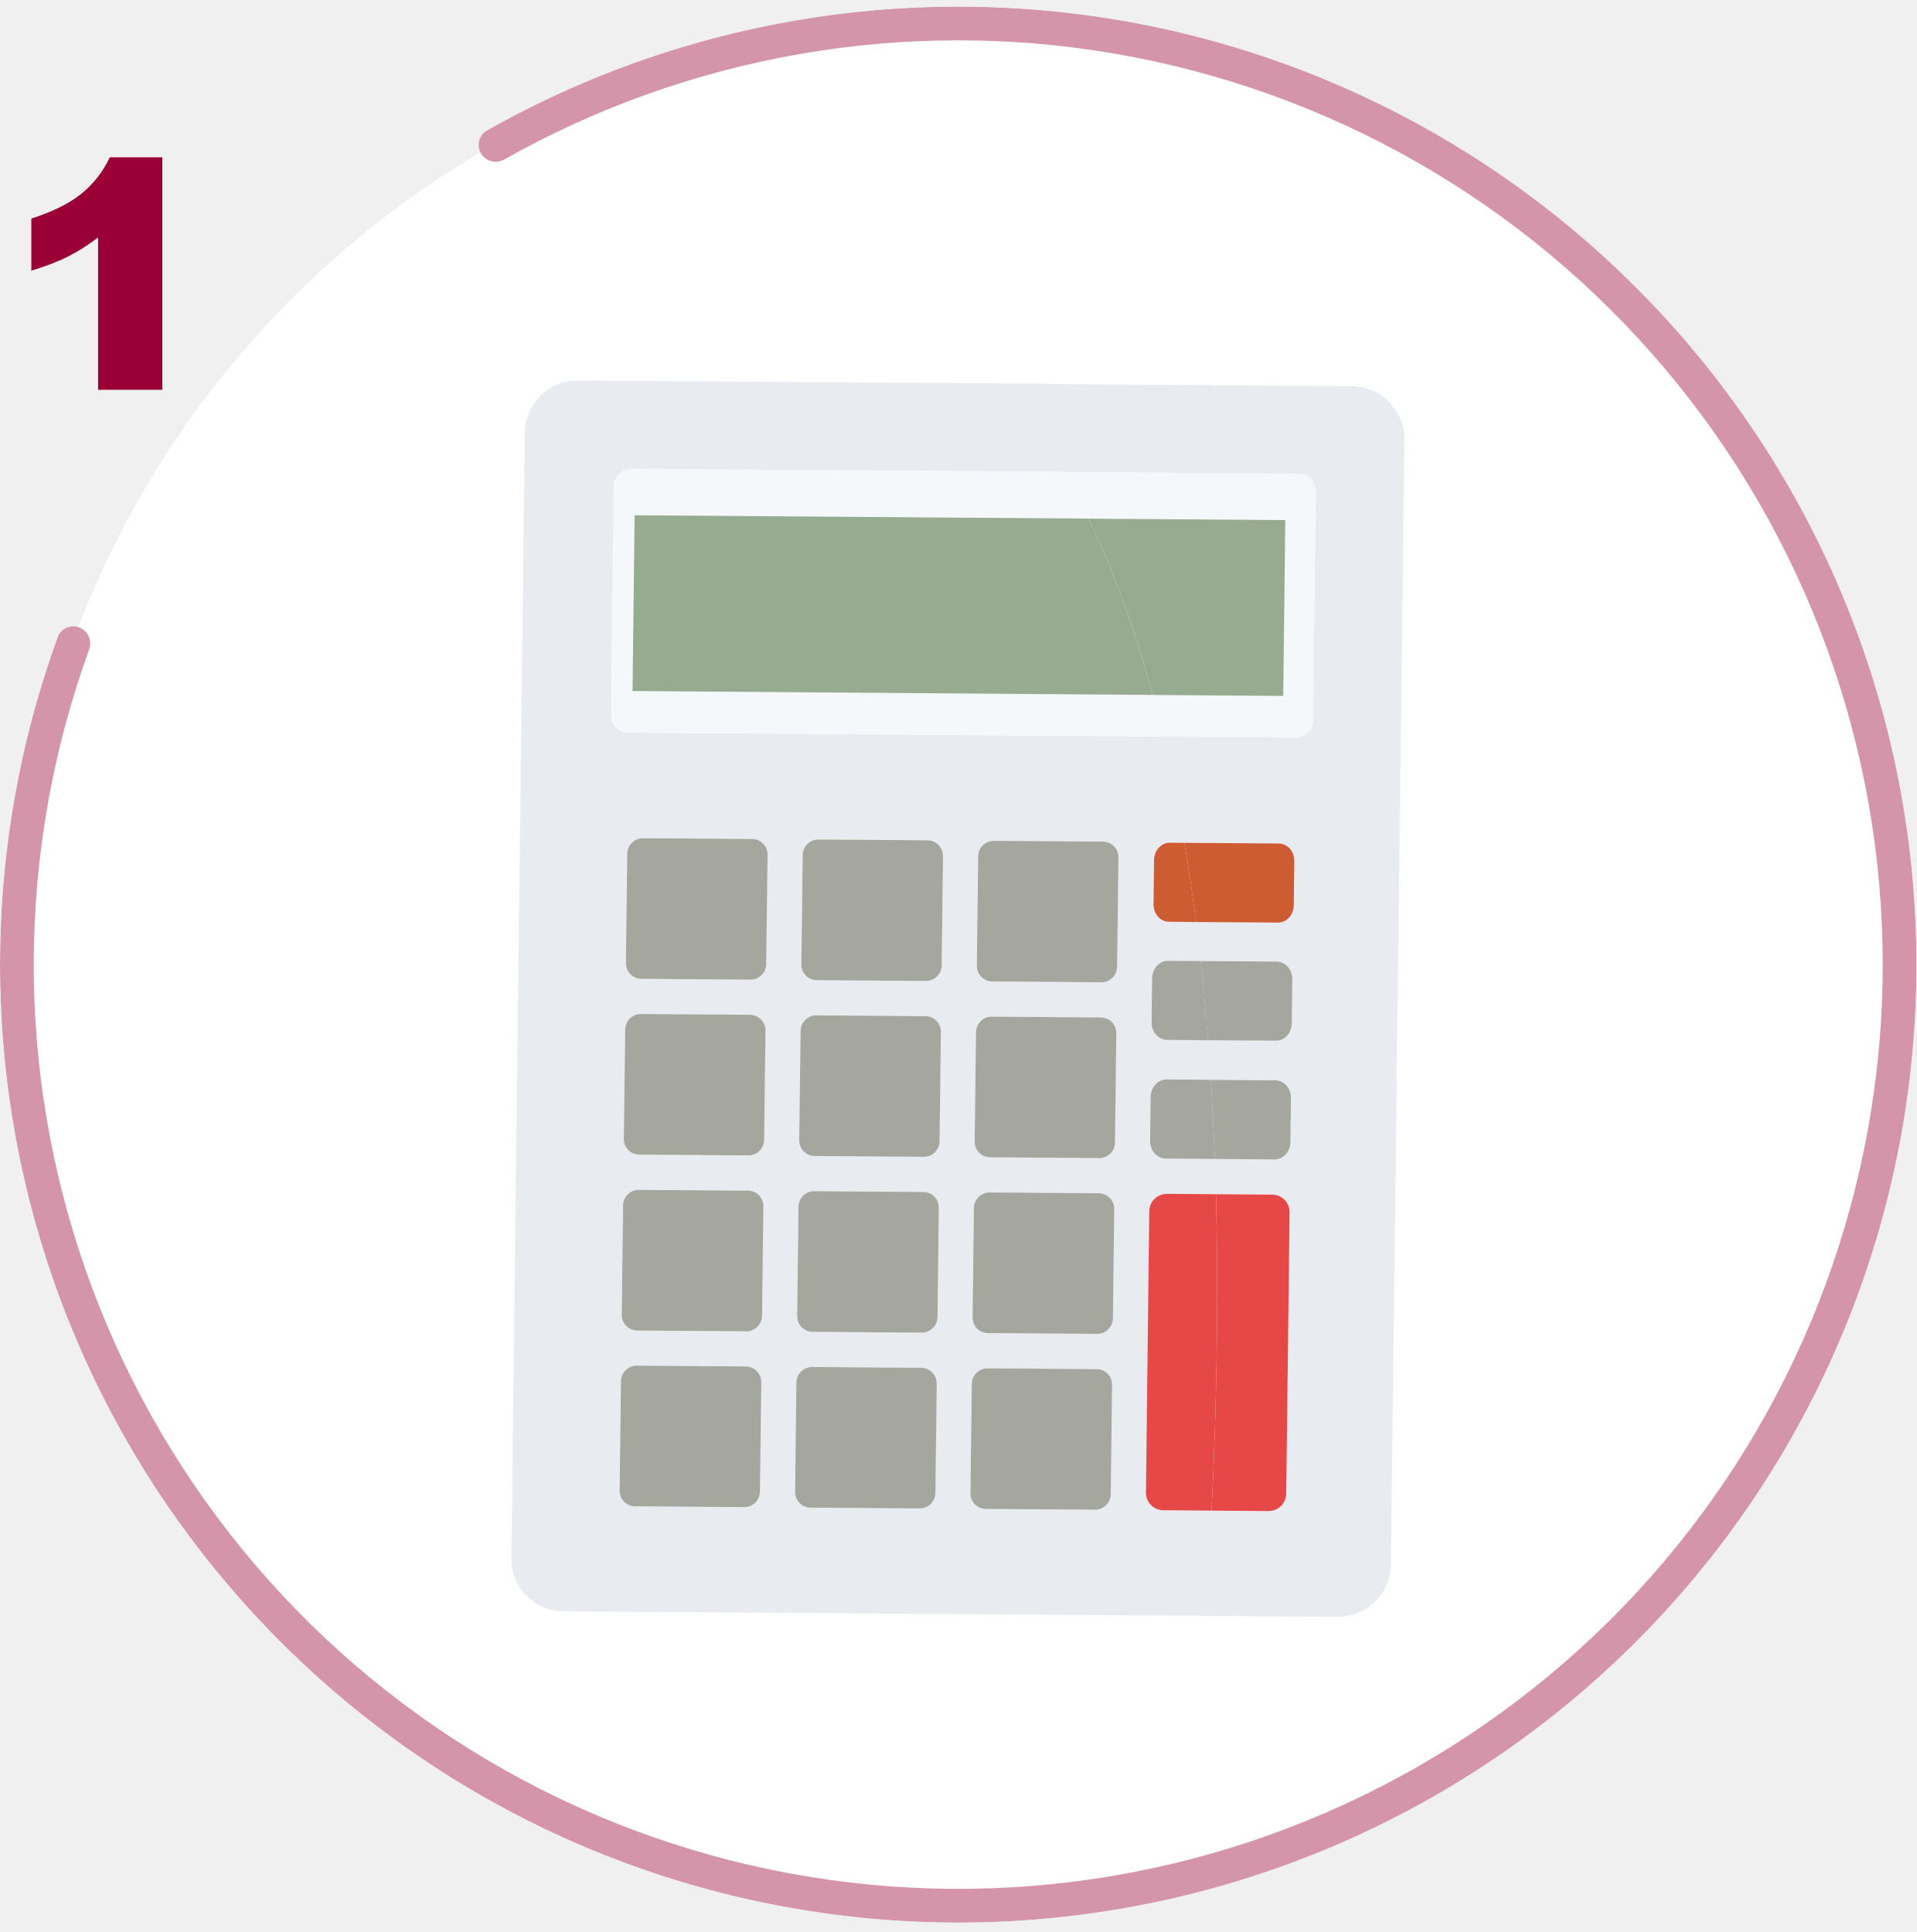
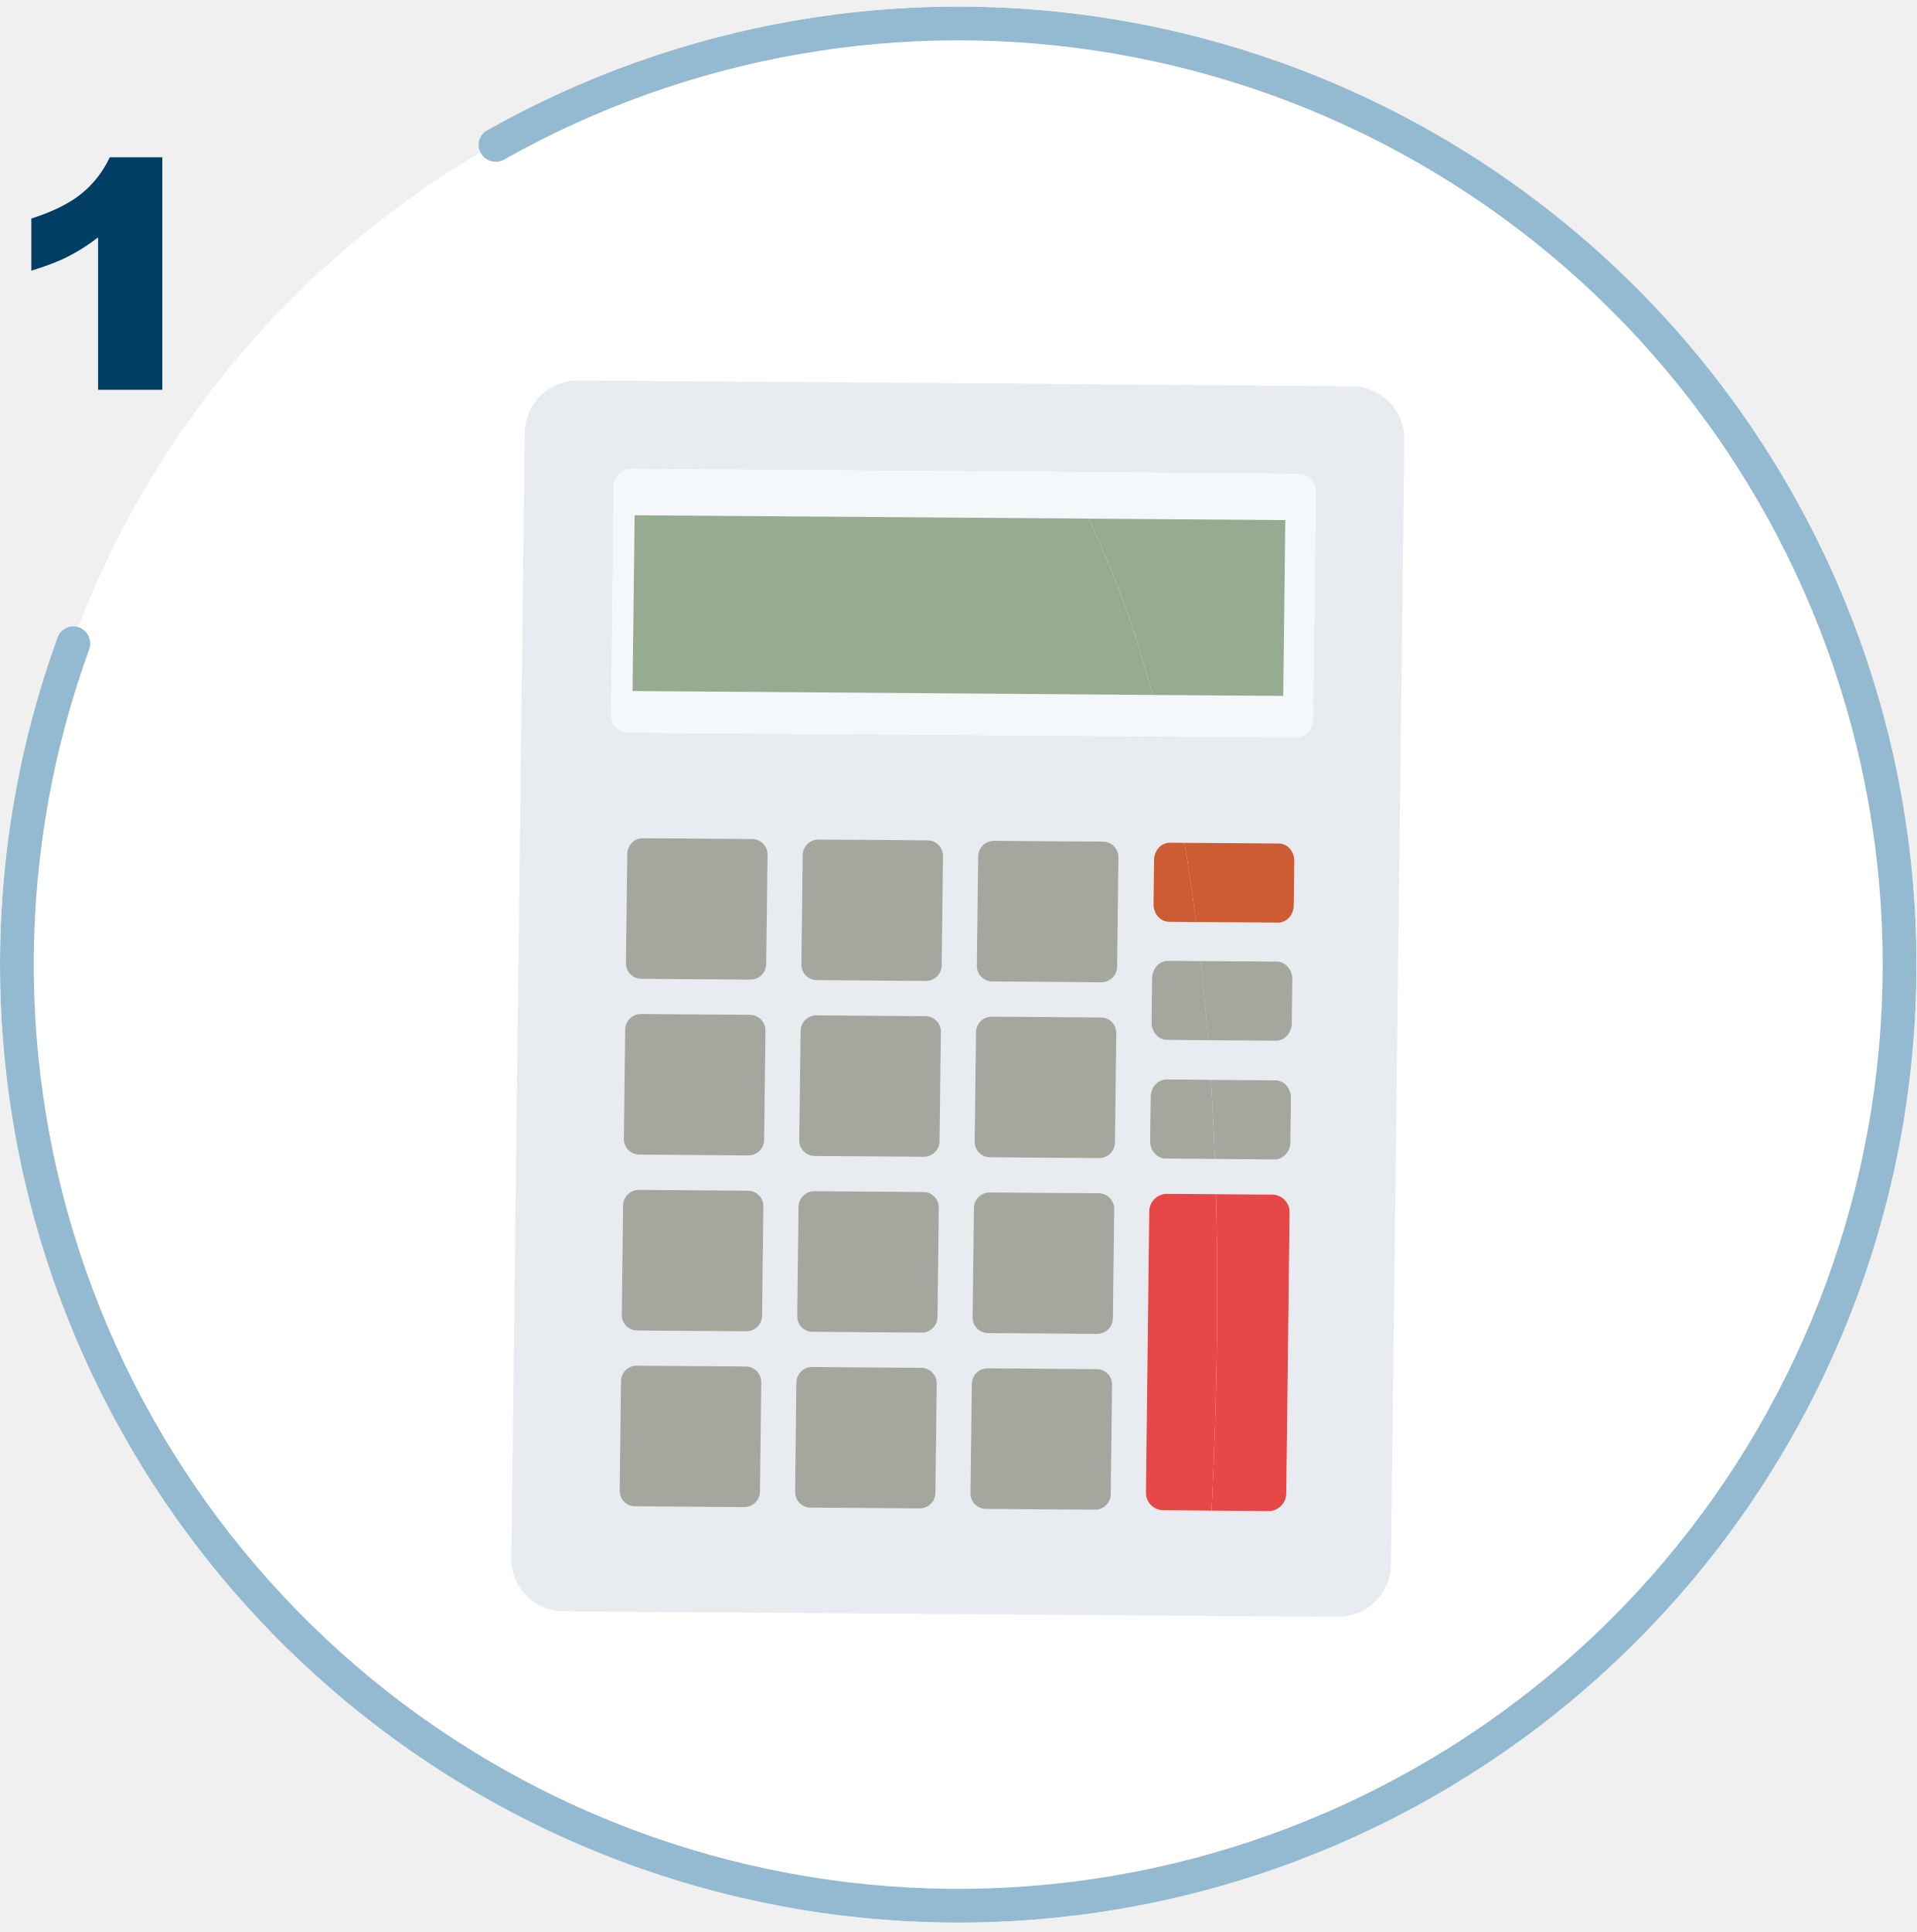
<svg xmlns="http://www.w3.org/2000/svg" width="120" height="121" viewBox="0 0 120 121" fill="none">
  <circle cx="60" cy="60.413" r="59" fill="white" />
  <mask id="mask0_2406_50938" style="mask-type:alpha" maskUnits="userSpaceOnUse" x="0" y="0" width="120" height="121">
    <circle cx="60" cy="60.413" r="60" fill="#FAFAFA" />
    <circle cx="60" cy="60.413" r="59.5" stroke="#4A2E19" stroke-opacity="0.15" />
  </mask>
  <g mask="url(#mask0_2406_50938)">
-     <path d="M30.117 9.606C29.822 9.103 29.989 8.454 30.497 8.167C42.511 1.383 56.508 -1.059 70.129 1.274C84.097 3.666 96.767 10.926 105.895 21.766C115.023 32.606 120.02 46.327 120 60.498C119.98 74.67 114.944 88.376 105.785 99.191C96.626 110.005 83.936 117.228 69.961 119.58C55.986 121.933 41.63 119.263 29.435 112.044C17.24 104.825 7.994 93.522 3.335 80.139C-1.208 67.088 -1.104 52.88 3.611 39.913C3.81 39.364 4.422 39.092 4.967 39.301V39.301C5.512 39.51 5.784 40.121 5.584 40.67C1.049 53.171 0.952 66.865 5.331 79.444C9.826 92.356 18.746 103.26 30.512 110.225C42.277 117.19 56.127 119.766 69.61 117.496C83.092 115.226 95.336 108.258 104.172 97.825C113.009 87.391 117.867 74.167 117.886 60.495C117.906 46.823 113.085 33.585 104.279 23.127C95.472 12.669 83.248 5.665 69.772 3.357C56.644 1.109 43.153 3.458 31.569 9.99C31.061 10.276 30.413 10.109 30.117 9.606V9.606Z" fill="#D495AA" />
+     <path d="M30.117 9.606C29.822 9.103 29.989 8.454 30.497 8.167C42.511 1.383 56.508 -1.059 70.129 1.274C84.097 3.666 96.767 10.926 105.895 21.766C115.023 32.606 120.02 46.327 120 60.498C119.98 74.67 114.944 88.376 105.785 99.191C96.626 110.005 83.936 117.228 69.961 119.58C55.986 121.933 41.63 119.263 29.435 112.044C17.24 104.825 7.994 93.522 3.335 80.139C-1.208 67.088 -1.104 52.88 3.611 39.913C3.81 39.364 4.422 39.092 4.967 39.301V39.301C5.512 39.51 5.784 40.121 5.584 40.67C1.049 53.171 0.952 66.865 5.331 79.444C9.826 92.356 18.746 103.26 30.512 110.225C42.277 117.19 56.127 119.766 69.61 117.496C83.092 115.226 95.336 108.258 104.172 97.825C113.009 87.391 117.867 74.167 117.886 60.495C117.906 46.823 113.085 33.585 104.279 23.127C95.472 12.669 83.248 5.665 69.772 3.357C56.644 1.109 43.153 3.458 31.569 9.99C31.061 10.276 30.413 10.109 30.117 9.606V9.606Z" fill="#93BAD1" />
    <path fill-rule="evenodd" clip-rule="evenodd" d="M71.751 93.476C71.743 94.084 72.228 94.579 72.836 94.585L75.876 94.6C75.876 94.599 75.876 94.599 75.876 94.598L76.634 94.604L77.838 94.61C77.838 94.611 77.838 94.612 77.838 94.612L79.44 94.624C80.047 94.63 80.542 94.14 80.551 93.532L80.76 75.914C80.768 75.306 80.283 74.811 79.675 74.805L76.291 74.78L73.071 74.766C72.464 74.76 71.969 75.25 71.96 75.858L71.751 93.476ZM76.23 72.578L76.078 72.576C76.078 72.576 76.078 72.577 76.078 72.577L72.975 72.563C72.437 72.56 72.005 72.064 72.011 71.454L72.044 68.702C72.052 68.094 72.494 67.604 73.032 67.608L76.034 67.621L79.88 67.649C80.417 67.653 80.85 68.148 80.843 68.758L80.811 71.51C80.802 72.118 80.36 72.608 79.823 72.604L78.037 72.591C78.037 72.589 78.037 72.587 78.037 72.585L76.23 72.578ZM75.934 65.143L75.654 65.141C75.654 65.141 75.654 65.141 75.654 65.142L73.059 65.131C72.522 65.128 72.089 64.632 72.096 64.022L72.128 61.27C72.137 60.662 72.579 60.172 73.116 60.176L75.191 60.184C75.191 60.184 75.191 60.184 75.191 60.184L79.967 60.219C80.504 60.223 80.936 60.718 80.93 61.328L80.897 64.081C80.889 64.689 80.447 65.178 79.91 65.175L77.614 65.156C77.614 65.154 77.613 65.152 77.613 65.15L75.934 65.143ZM76.859 57.754L80.028 57.777C80.565 57.78 81.007 57.291 81.016 56.683L81.048 53.93C81.055 53.32 80.622 52.825 80.085 52.821L74.487 52.781L73.234 52.778C72.697 52.774 72.255 53.264 72.246 53.872L72.214 56.624C72.207 57.234 72.64 57.73 73.177 57.733L76.858 57.746C76.858 57.749 76.858 57.751 76.859 57.754ZM74.787 46.142L81.104 46.189C81.712 46.195 82.207 45.705 82.215 45.097L82.385 30.783C82.394 30.175 81.908 29.68 81.301 29.674L66.6 29.564C66.597 29.56 66.595 29.555 66.592 29.551L39.544 29.369C38.936 29.364 38.441 29.854 38.432 30.461L38.263 44.776C38.254 45.383 38.739 45.878 39.347 45.884L74.785 46.134C74.785 46.137 74.786 46.139 74.787 46.142ZM65.583 24.049C65.578 24.044 65.574 24.039 65.569 24.034L36.194 23.831C34.373 23.816 32.881 25.284 32.858 27.109L32.02 97.586C31.997 99.411 33.456 100.899 35.276 100.914L75.484 101.2C75.484 101.201 75.484 101.202 75.484 101.203L83.756 101.264C85.576 101.28 87.068 99.812 87.091 97.986L87.934 27.51C87.94 25.697 86.481 24.209 84.661 24.193L65.583 24.049ZM46.596 94.392C47.133 94.395 47.577 93.961 47.583 93.419L47.666 86.568C47.67 86.028 47.237 85.586 46.7 85.582L39.866 85.532C39.329 85.529 38.885 85.963 38.879 86.505L38.796 93.356C38.792 93.896 39.224 94.338 39.762 94.342L46.596 94.392ZM46.729 83.379C47.266 83.383 47.71 82.949 47.716 82.407L47.797 75.553C47.801 75.013 47.368 74.571 46.831 74.568L39.997 74.518C39.46 74.514 39.016 74.948 39.01 75.491L38.927 82.341C38.923 82.881 39.355 83.323 39.893 83.327L46.729 83.379ZM46.86 72.37C47.397 72.373 47.841 71.939 47.847 71.397L47.931 64.546C47.934 64.006 47.502 63.564 46.964 63.56L40.131 63.51C39.593 63.507 39.149 63.941 39.143 64.483L39.06 71.334C39.057 71.874 39.489 72.316 40.026 72.32L46.86 72.37ZM46.991 61.355C47.529 61.359 47.972 60.924 47.978 60.382L48.062 53.531C48.065 52.991 47.633 52.549 47.096 52.546L40.262 52.496C39.724 52.492 39.281 52.926 39.274 53.468L39.191 60.319C39.188 60.859 39.62 61.301 40.157 61.305L46.991 61.355ZM57.581 94.474C58.118 94.477 58.562 94.043 58.568 93.501L58.651 86.65C58.655 86.11 58.222 85.668 57.685 85.665L50.851 85.614C50.314 85.611 49.87 86.045 49.864 86.587L49.781 93.438C49.777 93.978 50.21 94.42 50.747 94.424L57.581 94.474ZM57.714 83.462C58.252 83.465 58.695 83.031 58.702 82.489L58.785 75.638C58.788 75.098 58.356 74.656 57.819 74.652L50.985 74.602C50.447 74.599 50.004 75.033 49.997 75.575L49.914 82.426C49.911 82.966 50.343 83.408 50.88 83.411L57.714 83.462ZM57.843 72.449C58.38 72.453 58.824 72.019 58.83 71.476L58.913 64.626C58.917 64.086 58.484 63.644 57.947 63.64L51.114 63.59C50.576 63.586 50.132 64.02 50.126 64.563L50.043 71.414C50.039 71.954 50.472 72.395 51.009 72.399L57.843 72.449ZM57.976 61.437C58.514 61.441 58.958 61.006 58.964 60.464L59.047 53.613C59.05 53.073 58.618 52.631 58.081 52.628L51.247 52.578C50.71 52.574 50.266 53.008 50.26 53.551L50.176 60.401C50.173 60.941 50.605 61.383 51.143 61.387L57.976 61.437ZM68.566 94.556C69.103 94.559 69.547 94.125 69.553 93.583L69.636 86.732C69.64 86.192 69.207 85.75 68.67 85.746L61.837 85.696C61.299 85.693 60.855 86.127 60.849 86.669L60.766 93.52C60.762 94.06 61.195 94.502 61.732 94.506L68.566 94.556ZM68.697 83.546C69.234 83.55 69.678 83.115 69.684 82.573L69.767 75.722C69.771 75.182 69.339 74.74 68.801 74.737L61.968 74.686C61.43 74.683 60.986 75.117 60.98 75.659L60.897 82.51C60.893 83.05 61.326 83.492 61.863 83.496L68.697 83.546ZM68.828 72.531C69.365 72.535 69.809 72.101 69.815 71.558L69.898 64.707C69.902 64.168 69.47 63.726 68.932 63.722L62.099 63.672C61.561 63.668 61.117 64.103 61.111 64.645L61.028 71.496C61.025 72.035 61.457 72.478 61.994 72.481L68.828 72.531ZM68.959 61.522C69.496 61.525 69.94 61.091 69.946 60.549L70.029 53.698C70.033 53.158 69.601 52.716 69.063 52.712L62.23 52.662C61.692 52.658 61.248 53.093 61.242 53.635L61.159 60.486C61.156 61.026 61.588 61.468 62.125 61.471L68.959 61.522Z" fill="#E8EBF0" />
    <path d="M38.45 30.454L38.28 44.769C38.271 45.376 38.759 45.874 39.364 45.877L72.828 46.127C72.617 45.232 72.396 44.361 72.17 43.519L39.605 43.279L39.738 32.267L68.157 32.48C67.649 31.433 67.13 30.463 66.605 29.564L39.561 29.363C38.956 29.359 38.458 29.847 38.45 30.454Z" fill="#F5F8FB" />
    <path d="M80.478 32.574L80.347 43.584L72.17 43.524C72.398 44.364 72.614 45.235 72.828 46.132L81.104 46.194C81.712 46.2 82.207 45.71 82.215 45.102L82.385 30.788C82.394 30.18 81.906 29.683 81.301 29.679L66.6 29.569C67.123 30.471 67.644 31.438 68.152 32.485L80.478 32.574Z" fill="#F5F8FB" />
    <path d="M47.096 52.546L40.262 52.496C39.724 52.492 39.281 52.927 39.274 53.469L39.191 60.32C39.185 60.862 39.615 61.302 40.157 61.305L46.991 61.355C47.529 61.359 47.972 60.925 47.978 60.383L48.062 53.532C48.068 52.989 47.635 52.547 47.096 52.546Z" fill="#A5A79E" />
    <path d="M58.081 52.628L51.247 52.578C50.71 52.575 50.266 53.009 50.26 53.551L50.177 60.402C50.171 60.944 50.601 61.384 51.143 61.387L57.977 61.438C58.514 61.441 58.958 61.007 58.964 60.465L59.047 53.614C59.05 53.074 58.618 52.632 58.081 52.628Z" fill="#A5A79E" />
    <path d="M69.066 52.71L62.233 52.66C61.695 52.657 61.251 53.091 61.245 53.633L61.162 60.484C61.156 61.026 61.586 61.466 62.128 61.469L68.962 61.52C69.499 61.523 69.943 61.089 69.949 60.547L70.032 53.696C70.036 53.156 69.604 52.714 69.066 52.71Z" fill="#A5A79E" />
    <path d="M46.965 63.556L40.131 63.506C39.594 63.502 39.15 63.937 39.144 64.479L39.06 71.33C39.054 71.872 39.484 72.312 40.027 72.315L46.86 72.365C47.398 72.369 47.842 71.935 47.848 71.393L47.931 64.542C47.937 64.004 47.504 63.562 46.965 63.556Z" fill="#A5A79E" />
    <path d="M57.947 63.641L51.114 63.591C50.577 63.587 50.133 64.022 50.127 64.564L50.043 71.415C50.037 71.957 50.467 72.397 51.01 72.4L57.843 72.45C58.38 72.454 58.825 72.02 58.831 71.477L58.914 64.626C58.92 64.084 58.49 63.645 57.947 63.641Z" fill="#A5A79E" />
    <path d="M68.932 63.722L62.099 63.672C61.561 63.669 61.117 64.103 61.111 64.645L61.028 71.496C61.022 72.038 61.452 72.478 61.994 72.481L68.828 72.532C69.365 72.535 69.809 72.101 69.815 71.559L69.898 64.708C69.904 64.166 69.472 63.724 68.932 63.722Z" fill="#A5A79E" />
    <path d="M46.834 74.571L40 74.521C39.463 74.517 39.019 74.951 39.013 75.494L38.93 82.345C38.924 82.887 39.353 83.327 39.896 83.33L46.729 83.38C47.267 83.384 47.711 82.95 47.717 82.407L47.8 75.556C47.806 75.014 47.374 74.572 46.834 74.571Z" fill="#A5A79E" />
    <path d="M57.819 74.653L50.985 74.603C50.448 74.599 50.004 75.034 49.998 75.576L49.914 82.427C49.908 82.969 50.338 83.409 50.881 83.412L57.714 83.462C58.252 83.466 58.696 83.032 58.702 82.489L58.785 75.638C58.788 75.099 58.356 74.657 57.819 74.653Z" fill="#A5A79E" />
    <path d="M68.802 74.732L61.968 74.682C61.431 74.679 60.986 75.113 60.98 75.655L60.897 82.506C60.891 83.048 61.321 83.488 61.864 83.492L68.697 83.542C69.235 83.545 69.678 83.111 69.685 82.569L69.768 75.718C69.774 75.18 69.341 74.738 68.802 74.732Z" fill="#A5A79E" />
    <path d="M46.702 85.581L39.869 85.531C39.331 85.527 38.887 85.962 38.881 86.504L38.798 93.355C38.792 93.897 39.222 94.337 39.764 94.34L46.598 94.39C47.135 94.394 47.579 93.96 47.585 93.417L47.669 86.567C47.672 86.027 47.242 85.587 46.702 85.581Z" fill="#A5A79E" />
    <path d="M57.685 85.665L50.852 85.615C50.314 85.612 49.87 86.046 49.864 86.588L49.784 93.437C49.778 93.979 50.208 94.419 50.75 94.422L57.583 94.472C58.121 94.476 58.565 94.042 58.571 93.499L58.654 86.649C58.657 86.109 58.225 85.667 57.685 85.665Z" fill="#A5A79E" />
    <path d="M68.67 85.747L61.837 85.697C61.299 85.693 60.855 86.128 60.849 86.67L60.764 93.518C60.758 94.061 61.188 94.5 61.73 94.504L68.563 94.554C69.101 94.558 69.545 94.123 69.551 93.581L69.634 86.73C69.642 86.19 69.21 85.748 68.67 85.747Z" fill="#A5A79E" />
    <path d="M75.864 94.611L79.428 94.636C80.035 94.642 80.53 94.152 80.539 93.545L80.748 75.926C80.756 75.318 80.268 74.821 79.663 74.817L76.138 74.791C76.297 80.748 76.222 87.335 75.864 94.611Z" fill="#E64847" />
    <path d="M71.96 75.858L71.752 93.477C71.743 94.084 72.231 94.582 72.836 94.585L75.864 94.61C76.222 87.335 76.297 80.748 76.138 74.791L73.074 74.769C72.466 74.763 71.969 75.251 71.96 75.858Z" fill="#E64847" />
    <path d="M72.259 53.87L72.226 56.623C72.217 57.23 72.65 57.725 73.189 57.731L74.896 57.745C74.675 56.014 74.429 54.366 74.166 52.784L73.251 52.776C72.709 52.773 72.265 53.26 72.259 53.87Z" fill="#CE5C32" />
    <path d="M80.023 57.782C80.561 57.786 81.007 57.296 81.011 56.688L81.043 53.935C81.052 53.328 80.62 52.833 80.08 52.827L74.162 52.784C74.429 54.367 74.672 56.017 74.891 57.745L80.023 57.782Z" fill="#CE5C32" />
    <path d="M72.136 61.269L72.103 64.021C72.094 64.629 72.527 65.124 73.067 65.13L75.647 65.148C75.515 63.435 75.362 61.782 75.186 60.189L73.128 60.175C72.586 60.171 72.144 60.661 72.136 61.269Z" fill="#A5A79E" />
    <path d="M79.9 65.18C80.438 65.183 80.884 64.694 80.888 64.086L80.921 61.333C80.929 60.726 80.497 60.23 79.957 60.224L75.181 60.189C75.354 61.779 75.51 63.435 75.642 65.148L79.9 65.18Z" fill="#A5A79E" />
    <path d="M72.046 68.7L72.014 71.453C72.005 72.06 72.437 72.555 72.977 72.562L76.066 72.584C76.002 70.88 75.921 69.227 75.82 67.627L73.039 67.606C72.497 67.603 72.055 68.093 72.046 68.7Z" fill="#A5A79E" />
    <path d="M79.813 72.614C80.351 72.617 80.797 72.127 80.801 71.52L80.834 68.767C80.843 68.16 80.41 67.664 79.87 67.658L75.818 67.629C75.919 69.228 76.002 70.879 76.064 72.586L79.813 72.614Z" fill="#A5A79E" />
    <path d="M80.479 32.574L68.155 32.482C69.615 35.495 70.99 39.136 72.173 43.526L80.35 43.586L80.479 32.574Z" fill="#97AB90" />
    <path d="M39.736 32.27L39.605 43.279L72.171 43.524C70.987 39.133 69.615 35.495 68.153 32.48L39.736 32.27Z" fill="#97AB90" />
  </g>
-   <path d="M10.164 9.852V24.413H6.141V14.872C5.49 15.367 4.858 15.767 4.246 16.073C3.641 16.379 2.879 16.672 1.961 16.952V13.69C3.315 13.254 4.367 12.73 5.115 12.118C5.864 11.506 6.45 10.751 6.873 9.852H10.164Z" fill="#9a0036" />
+   <path d="M10.164 9.852V24.413H6.141V14.872C5.49 15.367 4.858 15.767 4.246 16.073C3.641 16.379 2.879 16.672 1.961 16.952V13.69C3.315 13.254 4.367 12.73 5.115 12.118C5.864 11.506 6.45 10.751 6.873 9.852H10.164Z" fill="#003E63" />
</svg>
